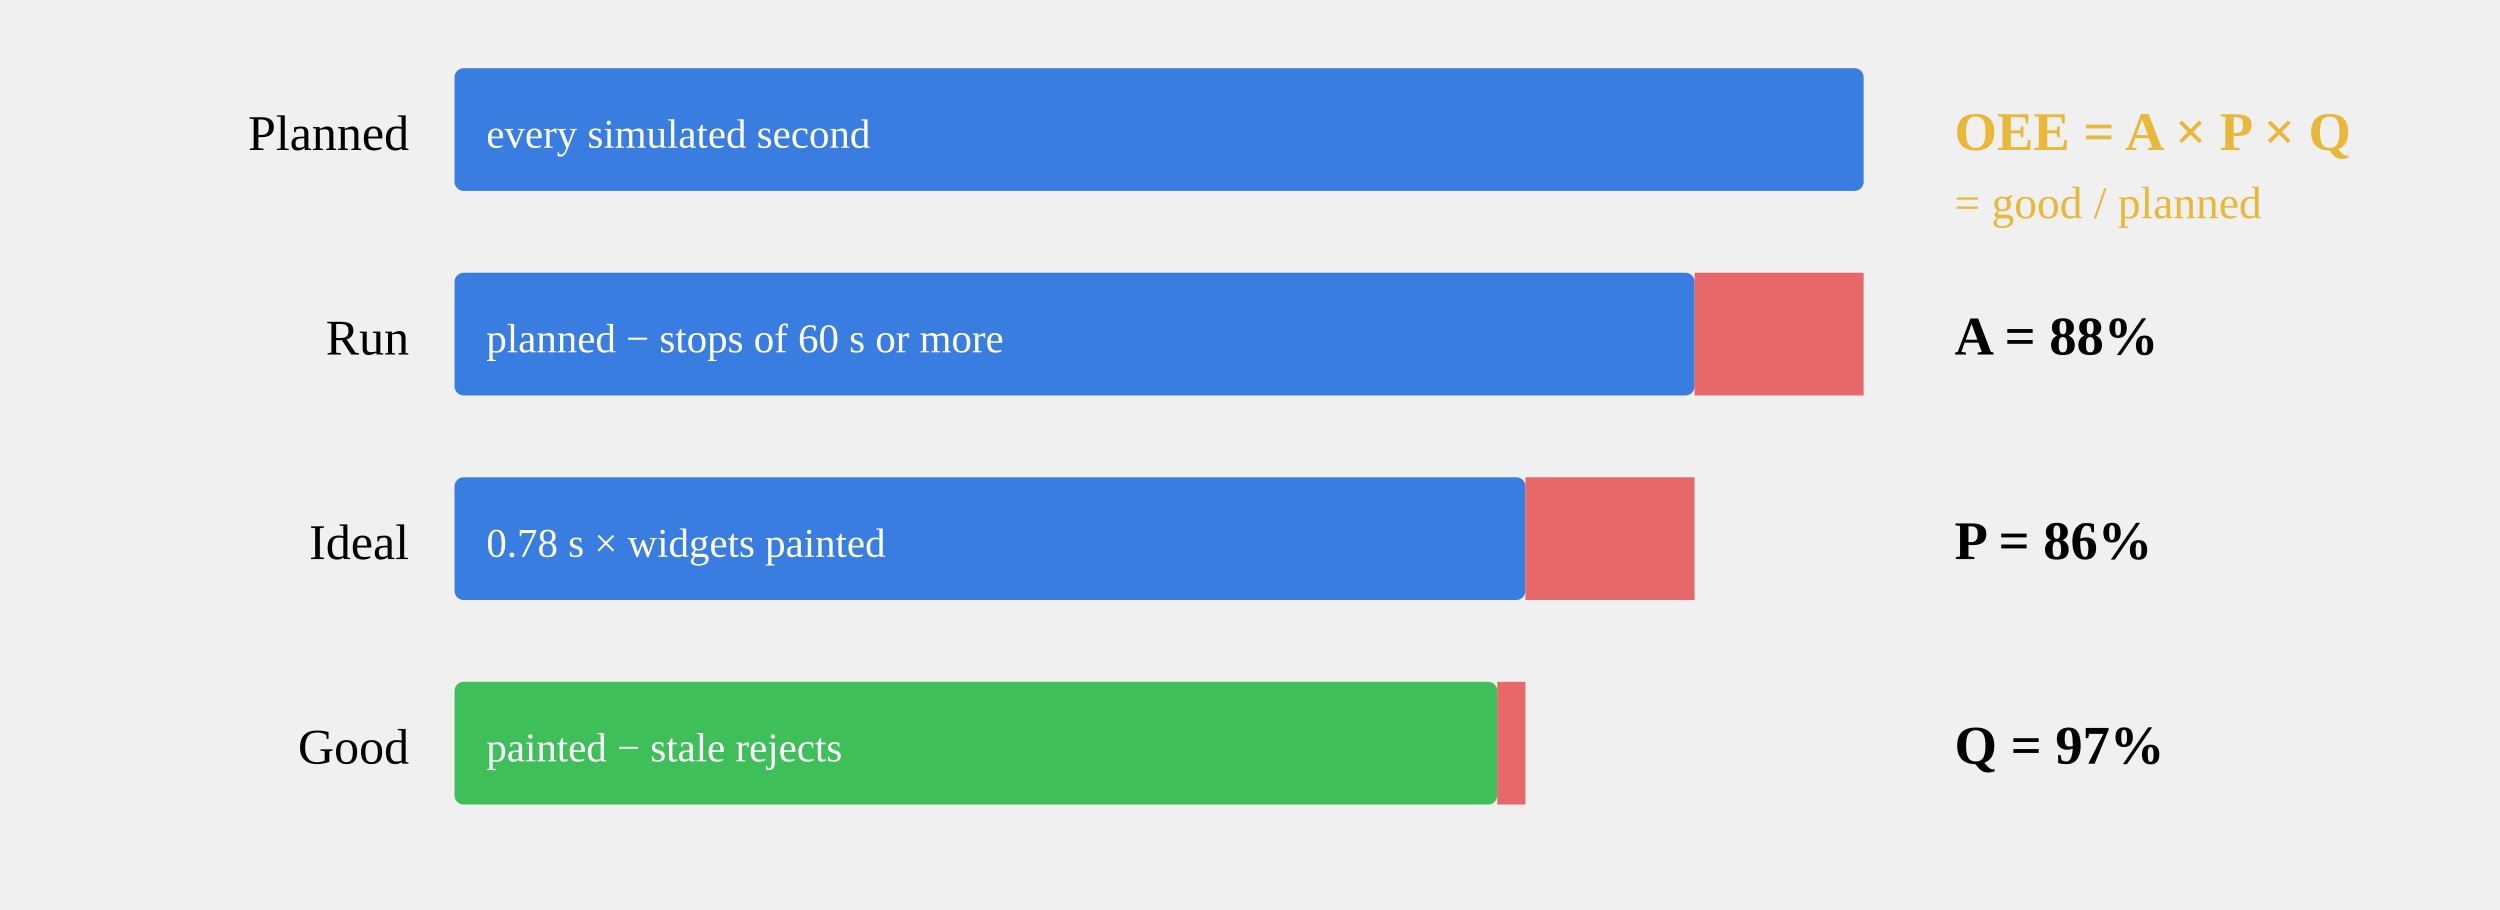
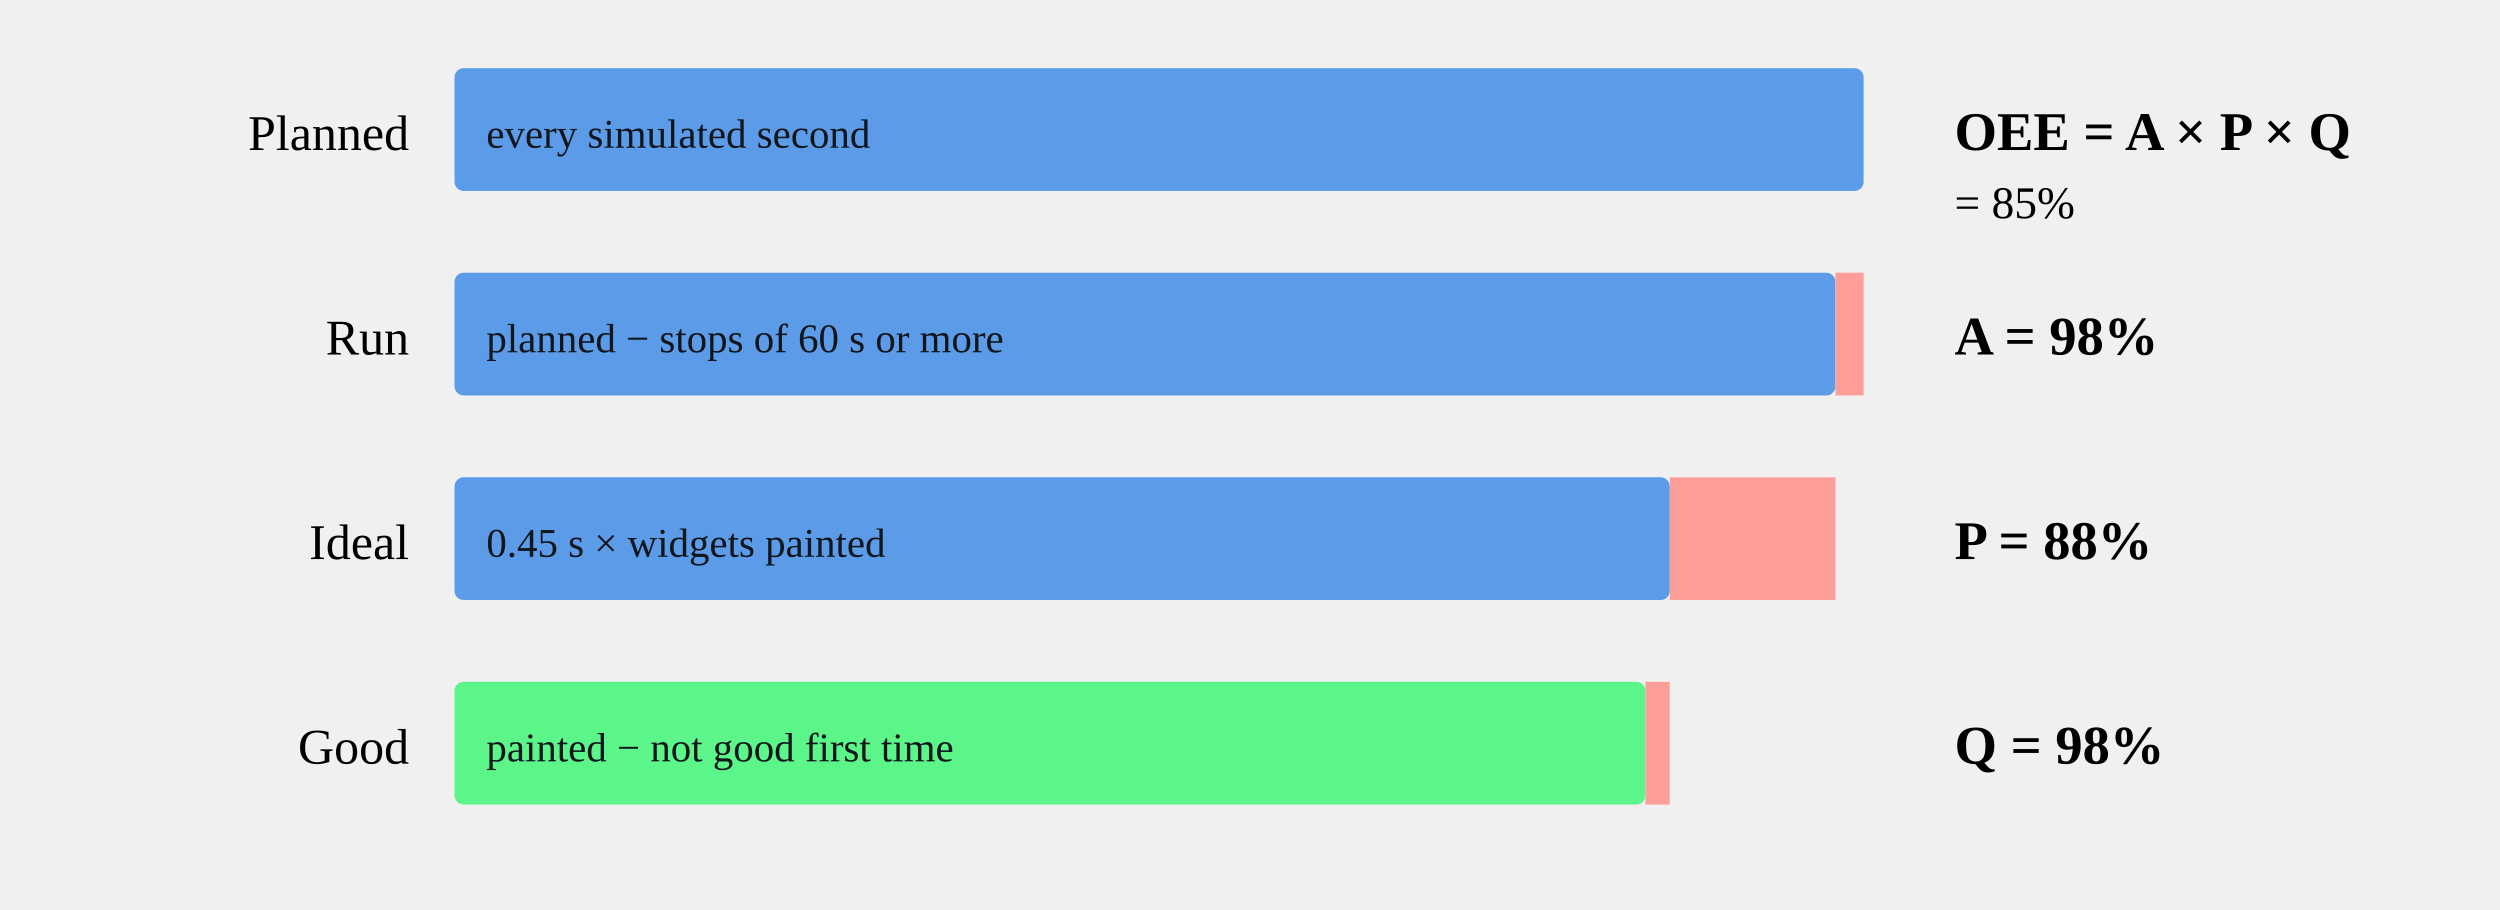
- <svg xmlns="http://www.w3.org/2000/svg" viewBox="0 0 1100 400" width="1100" height="400" font-size="18" role="img">
+ <svg xmlns="http://www.w3.org/2000/svg" viewBox="0 0 1100 400" width="1100" height="400" font-size="18">
  <g id="bar-planned">
    <text x="180" y="66" font-size="22" text-anchor="end" fill="currentColor">Planned</text>
-     <rect x="200" y="30" width="620" height="54" rx="4" fill="#3a7de0" />
-     <text x="214" y="65" font-size="18" text-anchor="start" fill="#ffffff">every simulated second</text>
+     <rect x="200" y="30" width="620.0" height="54" rx="4" fill="#5b9be8" />
+     <text x="214" y="65" font-size="18" text-anchor="start" fill="#10161c">every simulated second</text>
  </g>
  <g id="bar-run">
    <text x="180" y="156" font-size="22" text-anchor="end" fill="currentColor">Run</text>
-     <rect x="200" y="120" width="545.6" height="54" rx="4" fill="#3a7de0" />
-     <text x="214" y="155" font-size="18" text-anchor="start" fill="#ffffff">planned − stops of 60 s or more</text>
-     <rect x="745.6" y="120" width="74.4" height="54" fill="#e23b3b" fill-opacity="0.75" />
-     <text x="860" y="156" font-size="24" text-anchor="start" fill="currentColor" font-weight="bold">A = 88%</text>
+     <rect x="200" y="120" width="607.6" height="54" rx="4" fill="#5b9be8" />
+     <text x="214" y="155" font-size="18" text-anchor="start" fill="#10161c">planned − stops of 60 s or more</text>
+     <rect x="807.6" y="120" width="12.4" height="54" fill="#fe9e99" />
+     <text x="860" y="156" font-size="24" text-anchor="start" fill="currentColor" font-weight="bold">A = 98%</text>
  </g>
  <g id="bar-ideal">
    <text x="180" y="246" font-size="22" text-anchor="end" fill="currentColor">Ideal</text>
-     <rect x="200" y="210" width="471.2" height="54" rx="4" fill="#3a7de0" />
-     <text x="214" y="245" font-size="18" text-anchor="start" fill="#ffffff">0.78 s × widgets painted</text>
-     <rect x="671.2" y="210" width="74.4" height="54" fill="#e23b3b" fill-opacity="0.75" />
-     <text x="860" y="246" font-size="24" text-anchor="start" fill="currentColor" font-weight="bold">P = 86%</text>
+     <rect x="200" y="210" width="534.7" height="54" rx="4" fill="#5b9be8" />
+     <text x="214" y="245" font-size="18" text-anchor="start" fill="#10161c">0.45 s × widgets painted</text>
+     <rect x="734.7" y="210" width="72.9" height="54" fill="#fe9e99" />
+     <text x="860" y="246" font-size="24" text-anchor="start" fill="currentColor" font-weight="bold">P = 88%</text>
  </g>
  <g id="bar-good">
    <text x="180" y="336" font-size="22" text-anchor="end" fill="currentColor">Good</text>
-     <rect x="200" y="300" width="458.8" height="54" rx="4" fill="#3fbf5a" />
-     <text x="214" y="335" font-size="18" text-anchor="start" fill="#ffffff">painted − stale rejects</text>
-     <rect x="658.8" y="300" width="12.4" height="54" fill="#e23b3b" fill-opacity="0.75" />
-     <text x="860" y="336" font-size="24" text-anchor="start" fill="currentColor" font-weight="bold">Q = 97%</text>
+     <rect x="200" y="300" width="524.0" height="54" rx="4" fill="#5cf58a" />
+     <text x="214" y="335" font-size="18" text-anchor="start" fill="#10161c">painted − not good first time</text>
+     <rect x="724.0" y="300" width="10.7" height="54" fill="#fe9e99" />
+     <text x="860" y="336" font-size="24" text-anchor="start" fill="currentColor" font-weight="bold">Q = 98%</text>
  </g>
  <g id="product">
-     <text x="860" y="66" font-size="24" text-anchor="start" fill="#e8b83a" font-weight="bold">OEE = A × P × Q</text>
-     <text x="860" y="96" font-size="20" text-anchor="start" fill="#e8b83a">= good / planned</text>
+     <text x="860" y="66" font-size="24" text-anchor="start" fill="currentColor" font-weight="bold">OEE = A × P × Q</text>
+     <text x="860" y="96" font-size="20" text-anchor="start" fill="currentColor">= 85%</text>
  </g>
</svg>
